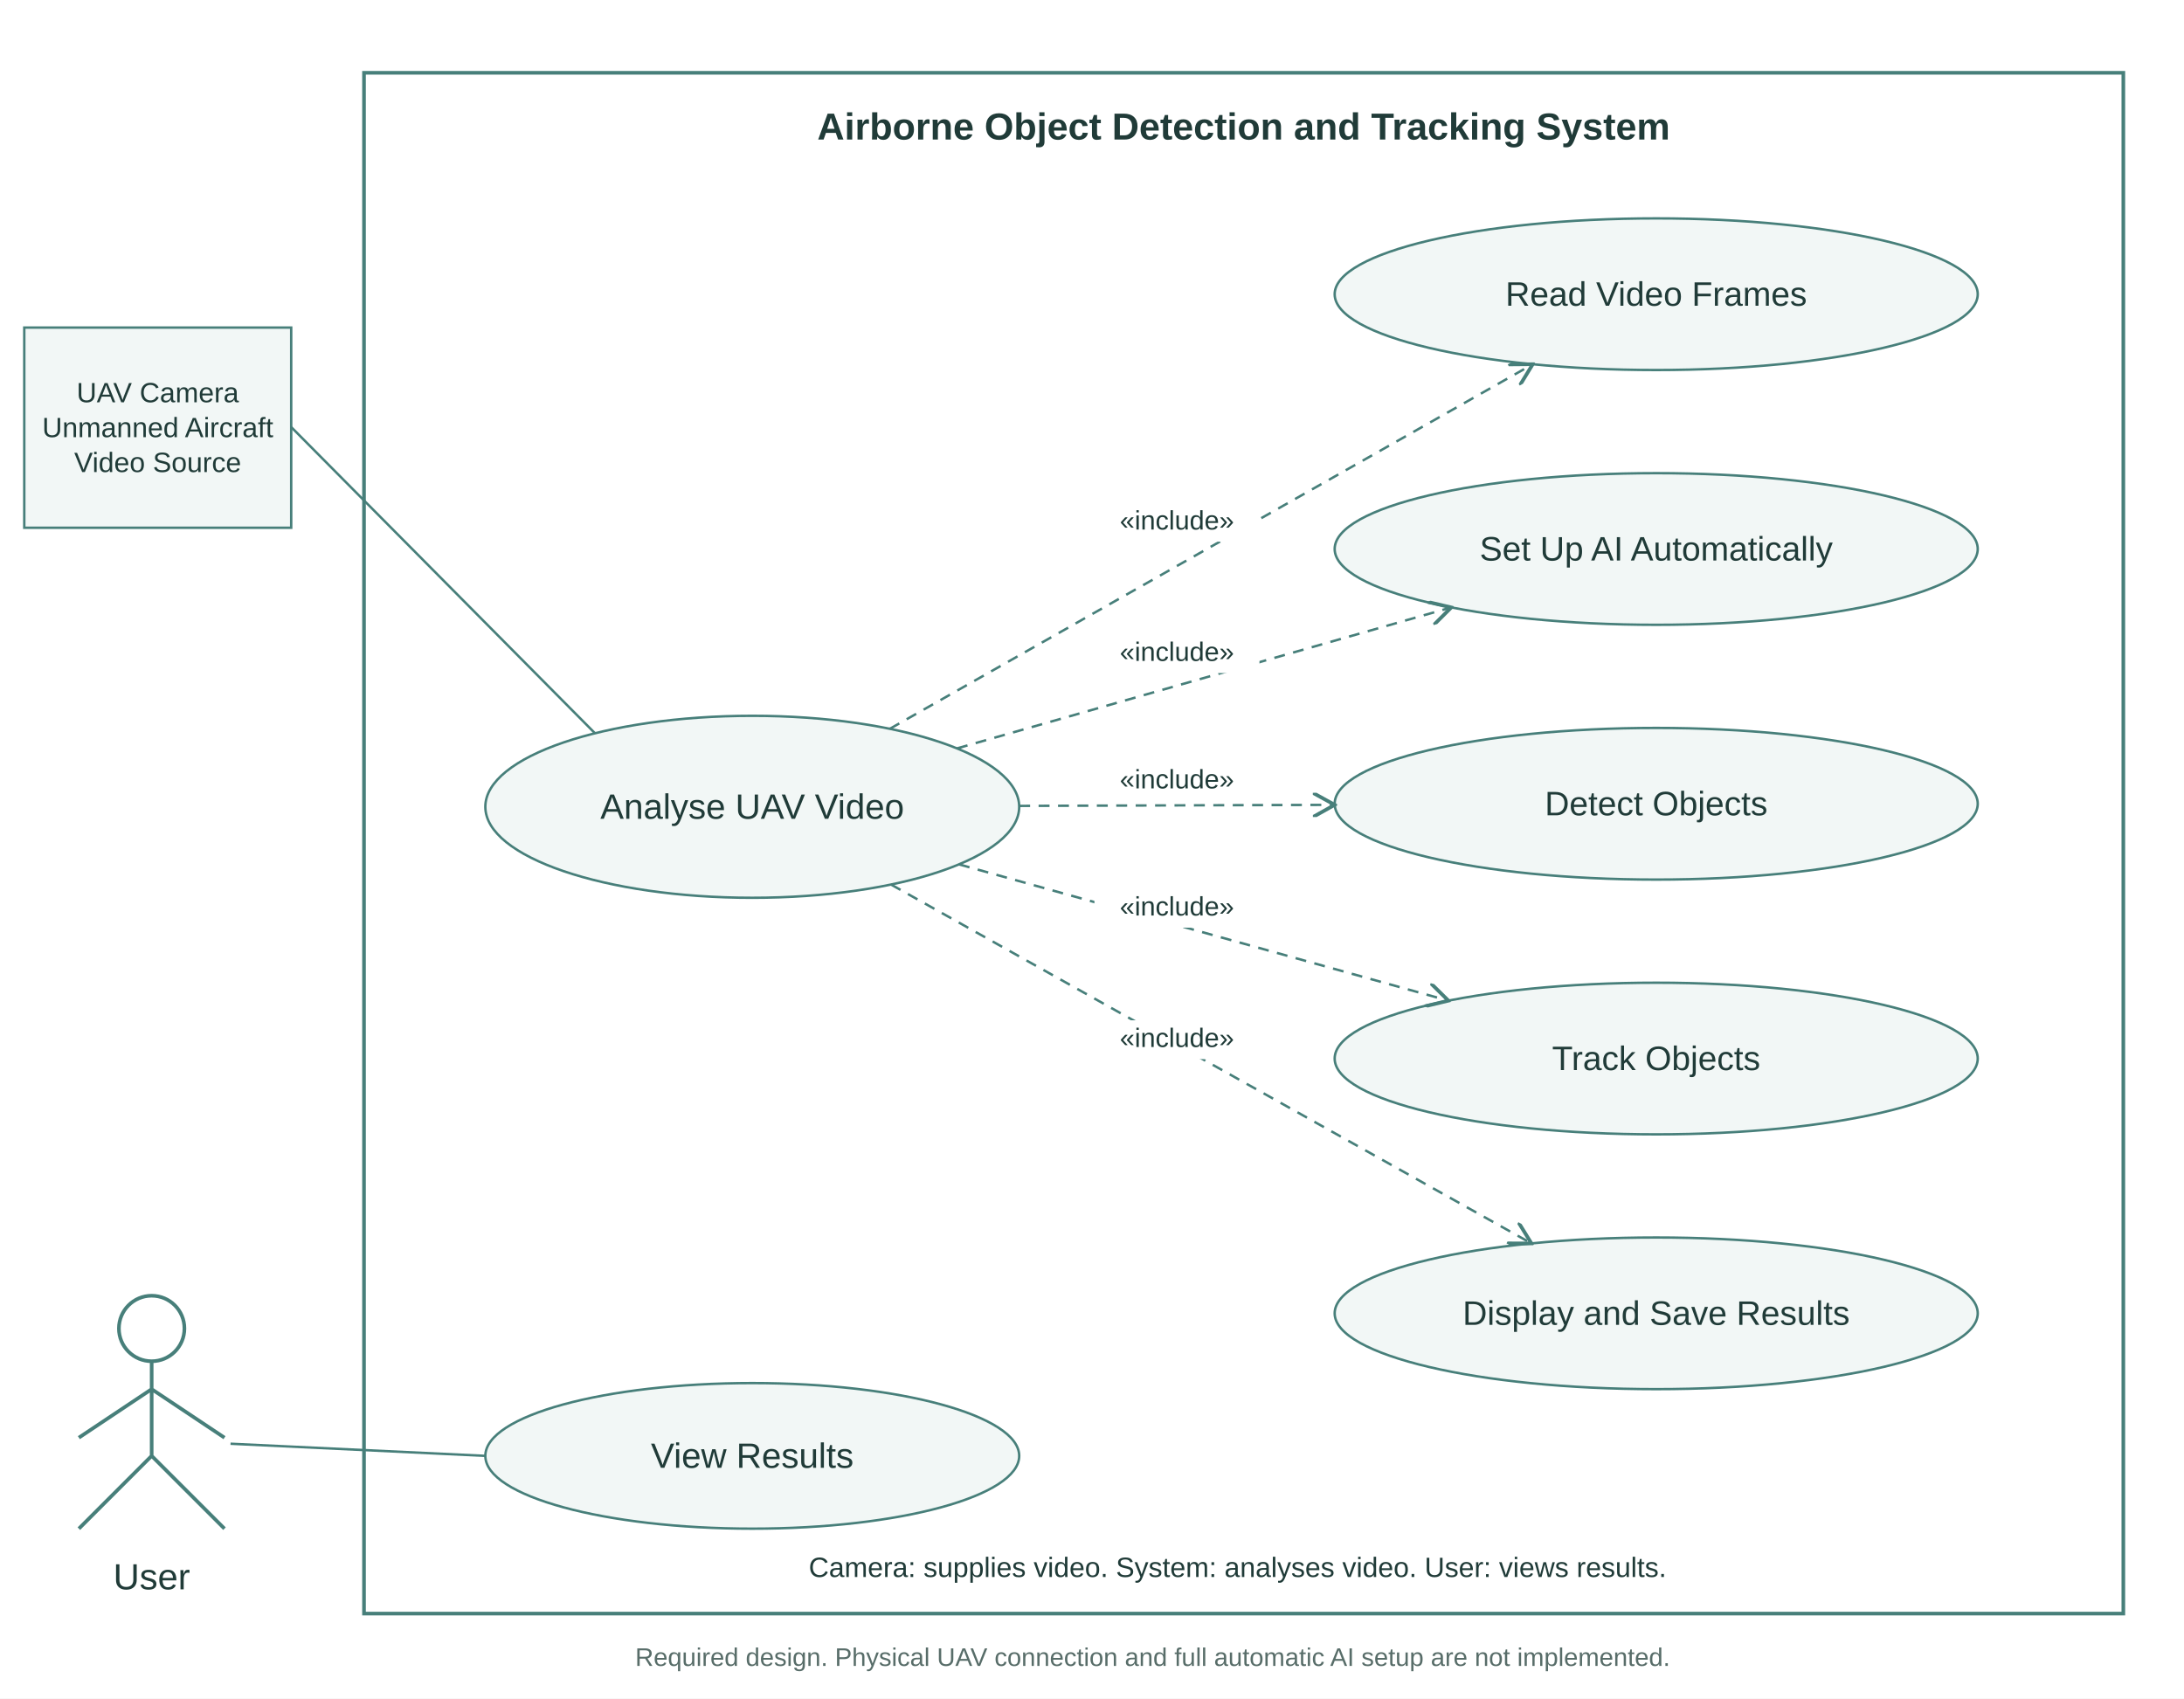
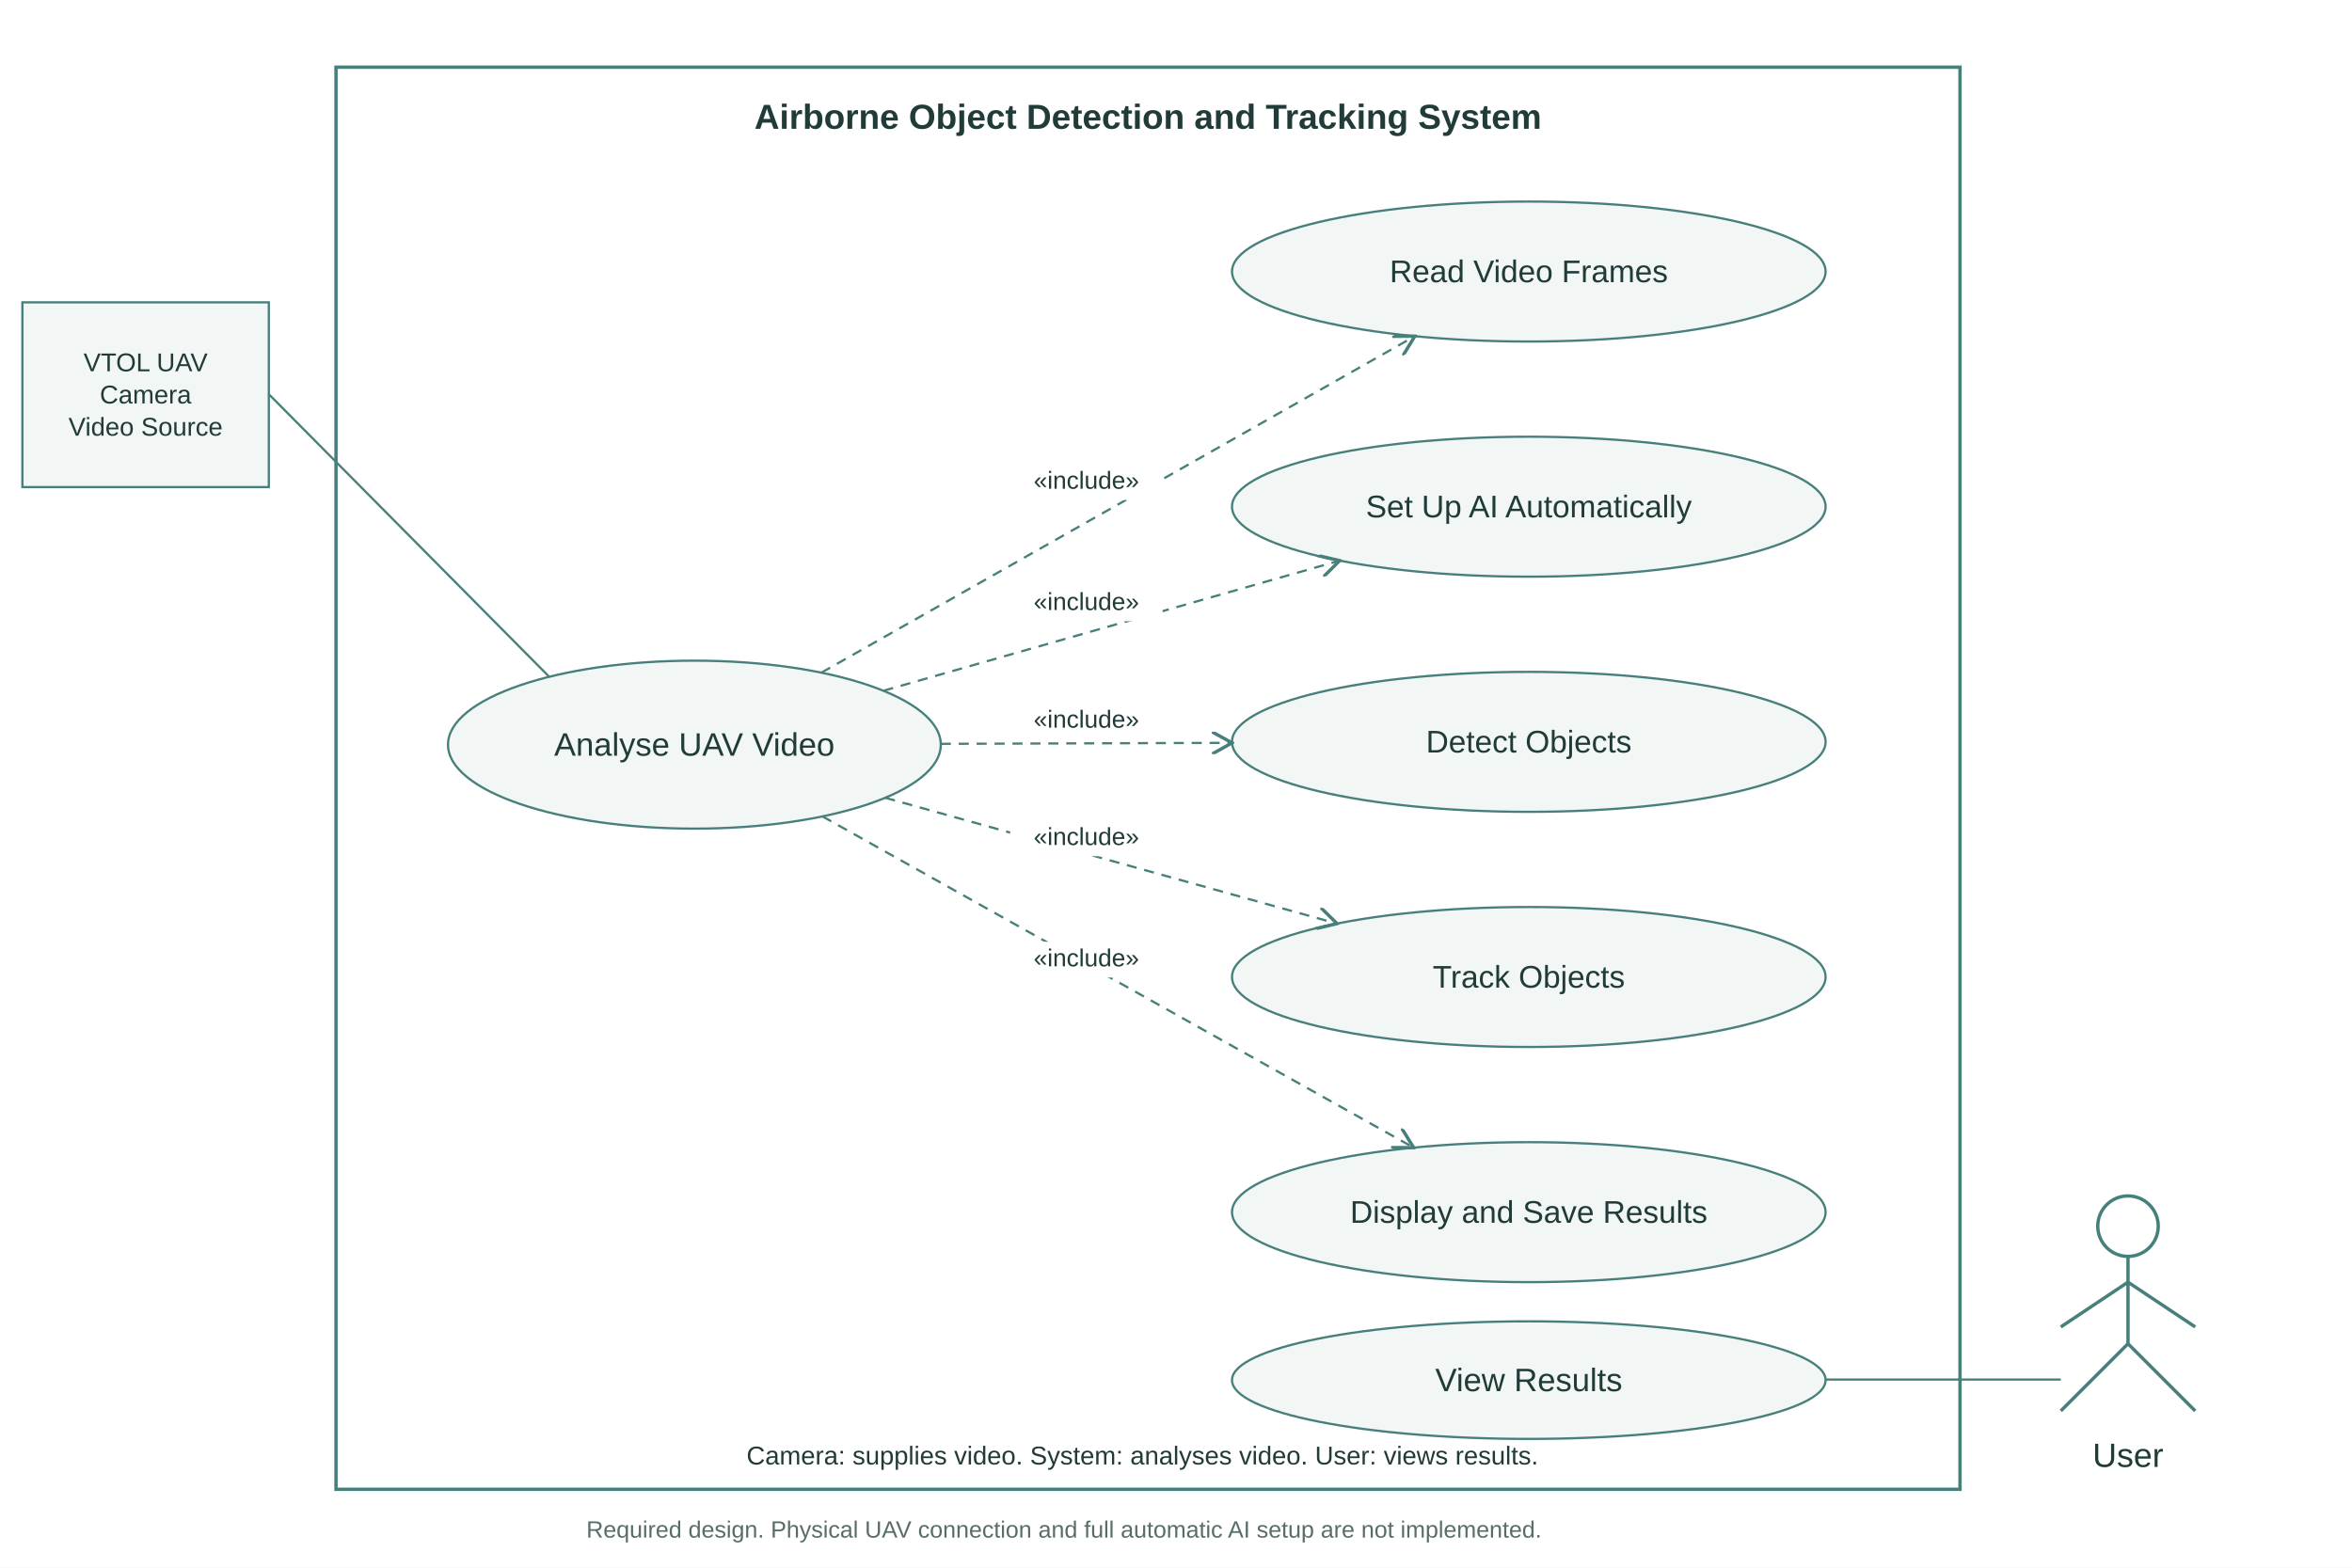
- <svg xmlns="http://www.w3.org/2000/svg" width="3600" height="2800" viewBox="0 0 1800 1400">
-   <rect width="1800" height="1400" fill="white" />
+ <svg xmlns="http://www.w3.org/2000/svg" width="4200" height="2800" viewBox="0 0 2100 1400">
+   <rect width="2100" height="1400" fill="white" />
  <defs>
    <marker id="arr" markerWidth="10" markerHeight="9" refX="9" refY="4.5" orient="auto">
      <path d="M0 0L9 4.5L0 9Z" fill="#477F7A" />
    </marker>
    <marker id="open" markerWidth="10" markerHeight="10" refX="9" refY="5" orient="auto">
      <path d="M0 0L9 5L0 10" fill="none" stroke="#477F7A" stroke-width="1.5" />
    </marker>
  </defs>
  <g font-family="Arial, sans-serif" fill="#203B38" text-anchor="middle">
    <rect x="300" y="60" width="1450" height="1270" fill="white" stroke="#477F7A" stroke-width="3" />
    <text x="1025" y="115" font-size="31" font-weight="bold">Airborne Object Detection and Tracking System</text>
    <rect x="20" y="270" width="220" height="165" fill="#F2F7F6" stroke="#477F7A" stroke-width="2" />
-     <text x="130.0" y="331.57" font-size="23">UAV Camera</text>
-     <text x="130.0" y="360.32" font-size="23">Unmanned Aircraft</text>
+     <text x="130.0" y="331.57" font-size="23">VTOL UAV</text>
+     <text x="130.0" y="360.32" font-size="23">Camera</text>
    <text x="130.0" y="389.07" font-size="23">Video Source</text>
-     <circle cx="125" cy="1095" r="27" fill="white" stroke="#477F7A" stroke-width="3" />
-     <path d="M125 1122V1200M125 1145L65 1185M125 1145L185 1185M125 1200L65 1260M125 1200L185 1260" fill="none" stroke="#477F7A" stroke-width="3" />
-     <text x="125" y="1310" font-size="30">User</text>
+     <circle cx="1900" cy="1095" r="27" fill="white" stroke="#477F7A" stroke-width="3" />
+     <path d="M1900 1122V1200M1900 1145L1840 1185M1900 1145L1960 1185M1900 1200L1840 1260M1900 1200L1960 1260" fill="none" stroke="#477F7A" stroke-width="3" />
+     <text x="1900" y="1310" font-size="30">User</text>
    <ellipse cx="620.0" cy="665.0" rx="220.0" ry="75.0" fill="#F2F7F6" stroke="#477F7A" stroke-width="2" />
    <text x="620.0" y="674.86" font-size="29">Analyse UAV Video</text>
-     <ellipse cx="620.0" cy="1200.0" rx="220.0" ry="60.0" fill="#F2F7F6" stroke="#477F7A" stroke-width="2" />
-     <text x="620.0" y="1209.86" font-size="29">View Results</text>
+     <ellipse cx="1365.0" cy="1232.5" rx="265.0" ry="52.5" fill="#F2F7F6" stroke="#477F7A" stroke-width="2" />
+     <text x="1365.0" y="1242.36" font-size="29">View Results</text>
    <ellipse cx="1365.0" cy="242.5" rx="265.0" ry="62.5" fill="#F2F7F6" stroke="#477F7A" stroke-width="2" />
    <text x="1365.0" y="252.02" font-size="28">Read Video Frames</text>
    <ellipse cx="1365.0" cy="452.5" rx="265.0" ry="62.5" fill="#F2F7F6" stroke="#477F7A" stroke-width="2" />
    <text x="1365.0" y="462.02" font-size="28">Set Up AI Automatically</text>
    <ellipse cx="1365.0" cy="662.5" rx="265.0" ry="62.5" fill="#F2F7F6" stroke="#477F7A" stroke-width="2" />
    <text x="1365.0" y="672.02" font-size="28">Detect Objects</text>
    <ellipse cx="1365.0" cy="872.5" rx="265.0" ry="62.5" fill="#F2F7F6" stroke="#477F7A" stroke-width="2" />
    <text x="1365.0" y="882.02" font-size="28">Track Objects</text>
    <ellipse cx="1365.0" cy="1082.5" rx="265.0" ry="62.5" fill="#F2F7F6" stroke="#477F7A" stroke-width="2" />
    <text x="1365.0" y="1092.02" font-size="28">Display and Save Results</text>
    <polyline points="240,352 490,604" fill="none" stroke="#477F7A" stroke-width="2" />
-     <polyline points="190,1190 400,1200" fill="none" stroke="#477F7A" stroke-width="2" />
+     <polyline points="1840,1232 1630,1232" fill="none" stroke="#477F7A" stroke-width="2" />
    <polyline points="733.346,600.72 1263.242,300.208" fill="none" stroke="#477F7A" stroke-width="2" stroke-dasharray="9 7" marker-end="url(#open)" />
    <rect x="902" y="414.464" width="136" height="32" fill="white" />
    <text x="970" y="436.464" font-size="22">«include»</text>
    <polyline points="788.73,616.872 1196.133,500.667" fill="none" stroke="#477F7A" stroke-width="2" stroke-dasharray="9 7" marker-end="url(#open)" />
    <rect x="902" y="522.77" width="136" height="32" fill="white" />
    <text x="970" y="544.77" font-size="22">«include»</text>
    <polyline points="839.989,664.262 1100.027,663.389" fill="none" stroke="#477F7A" stroke-width="2" stroke-dasharray="9 7" marker-end="url(#open)" />
    <rect x="902" y="627.825" width="136" height="32" fill="white" />
    <text x="970" y="649.825" font-size="22">«include»</text>
    <polyline points="790.369,712.452 1193.751,824.803" fill="none" stroke="#477F7A" stroke-width="2" stroke-dasharray="9 7" marker-end="url(#open)" />
    <rect x="902" y="732.627" width="136" height="32" fill="white" />
    <text x="970" y="754.627" font-size="22">«include»</text>
    <polyline points="734.338,729.075 1262.206,1024.894" fill="none" stroke="#477F7A" stroke-width="2" stroke-dasharray="9 7" marker-end="url(#open)" />
    <rect x="902" y="840.985" width="136" height="32" fill="white" />
    <text x="970" y="862.985" font-size="22">«include»</text>
-     <text x="1020.0" y="1299.82" font-size="23" fill="#203B38" font-weight="normal">Camera: supplies video. System: analyses video. User: views results.</text>
+     <text x="1020.0" y="1307.82" font-size="23" fill="#203B38" font-weight="normal">Camera: supplies video. System: analyses video. User: views results.</text>
    <text x="950.0" y="1373.14" font-size="21" fill="#586D69" font-weight="normal">Required design. Physical UAV connection and full automatic AI setup are not implemented.</text>
  </g>
</svg>
